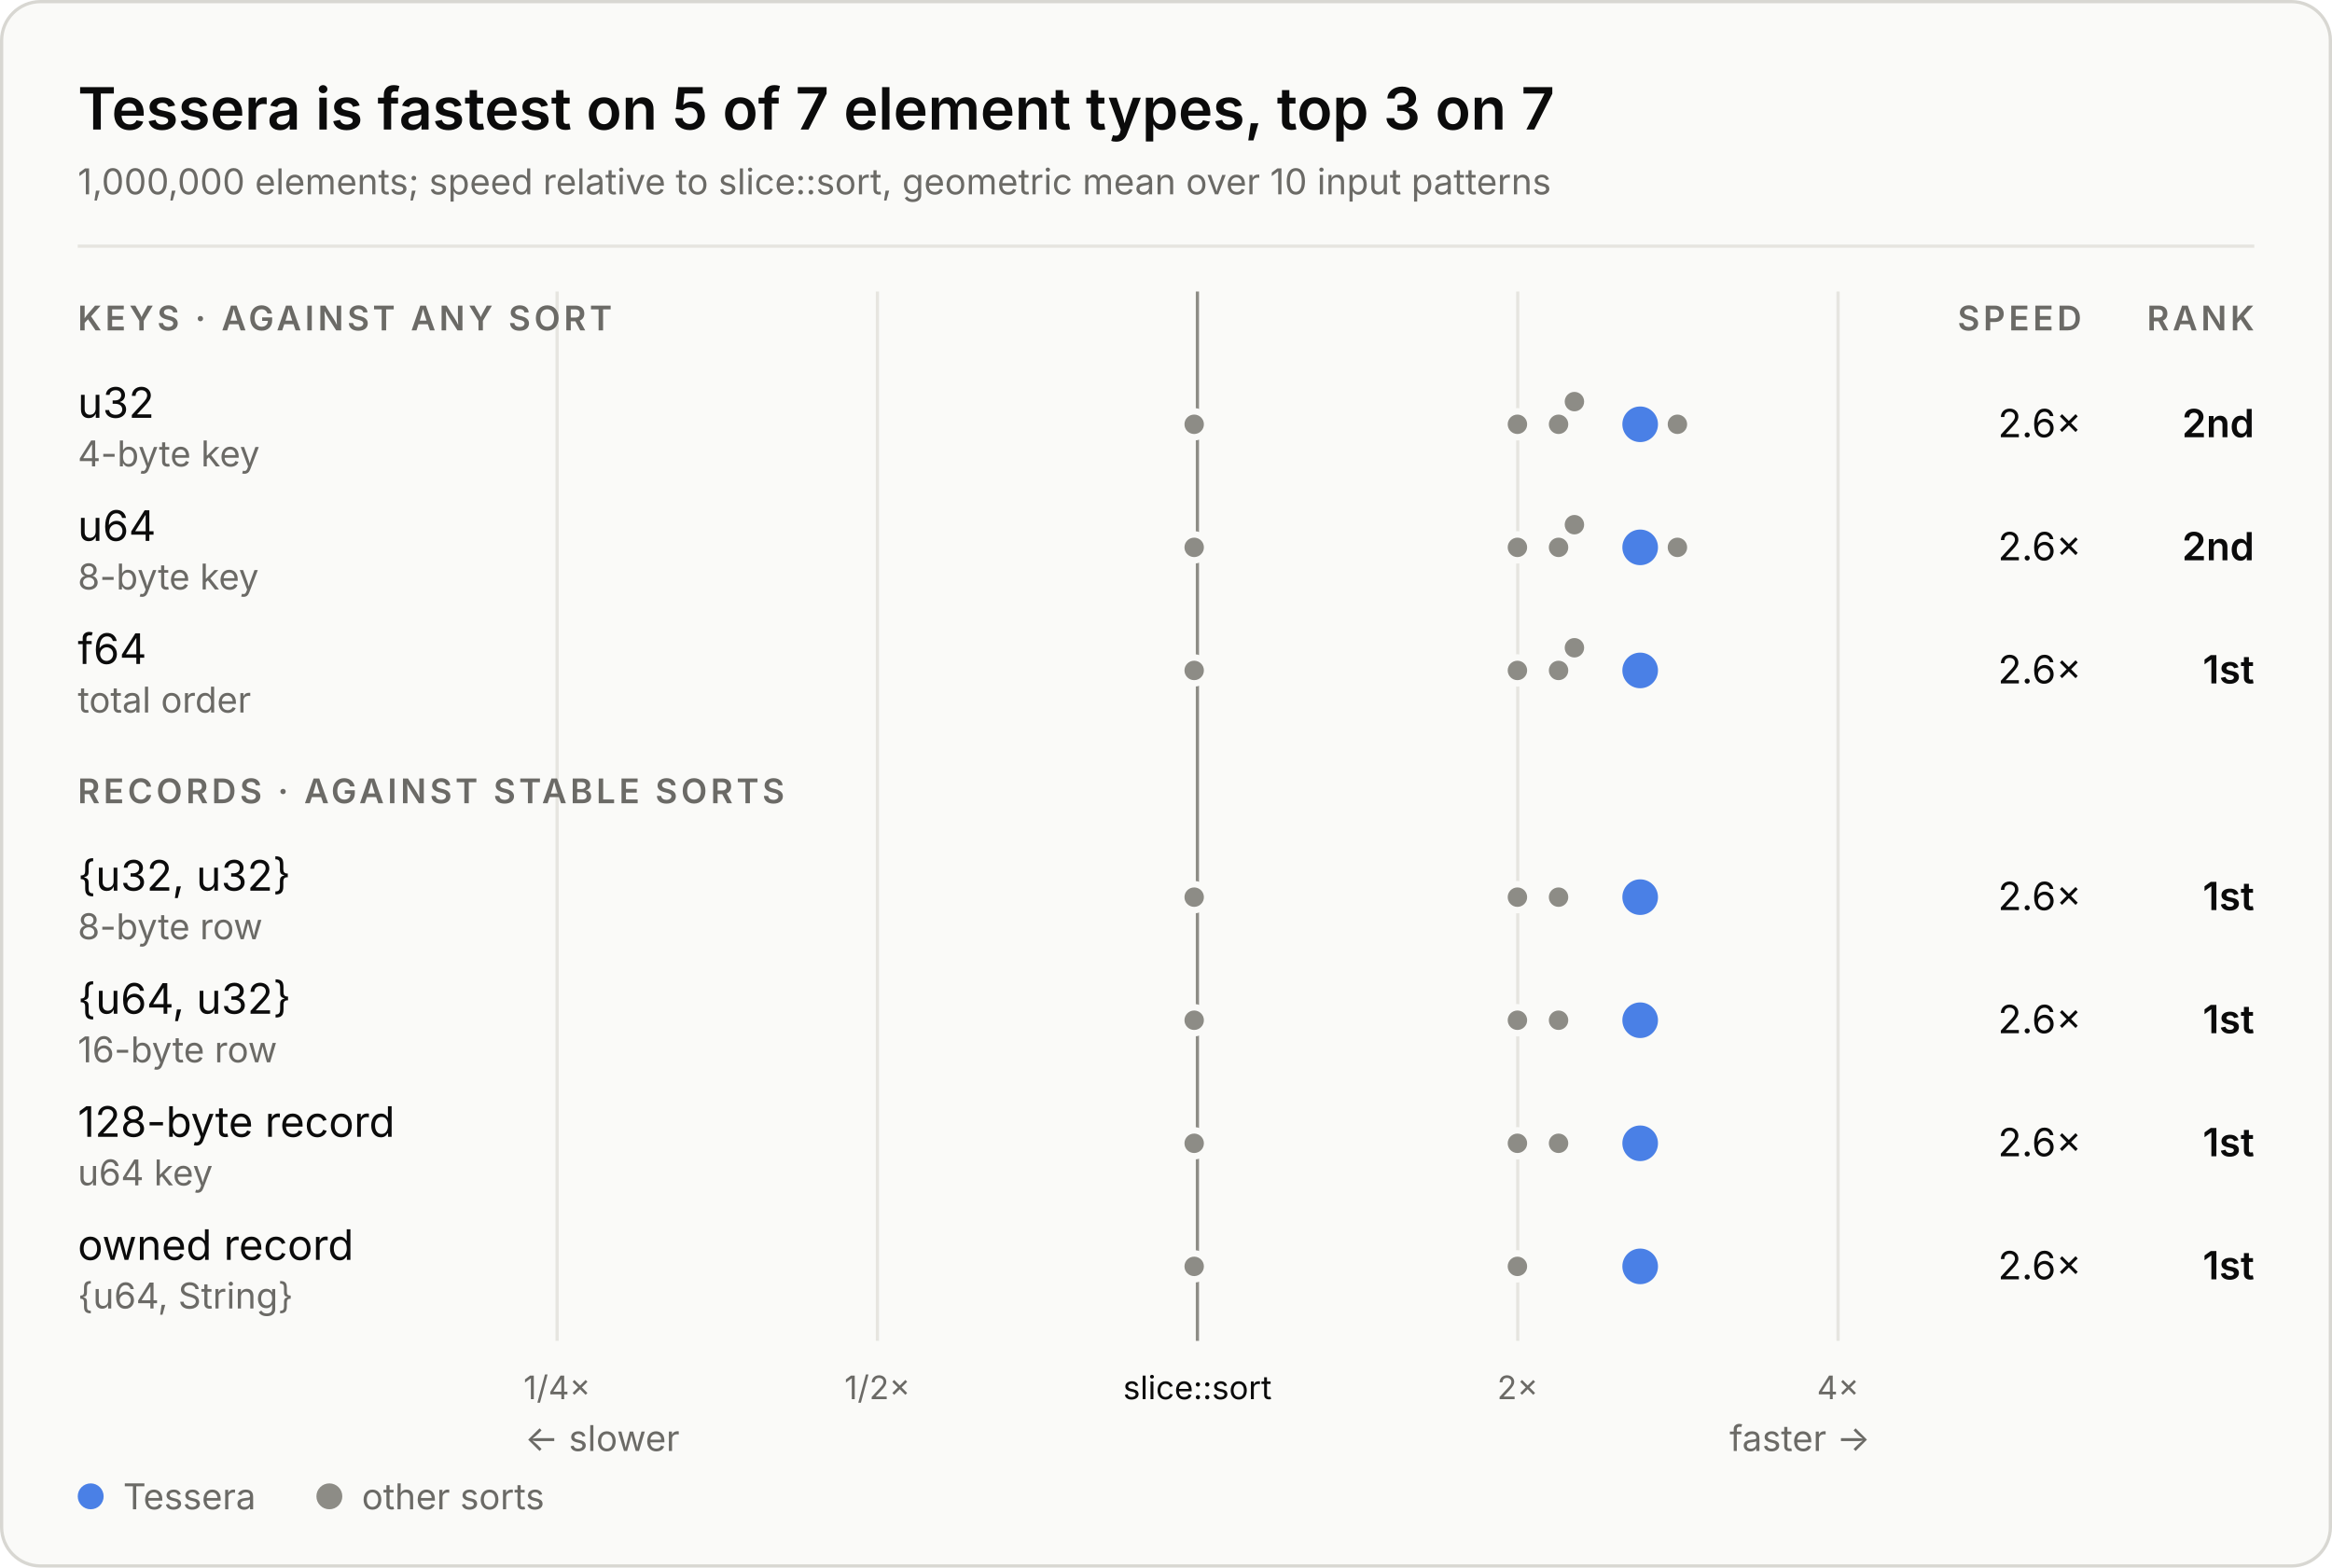
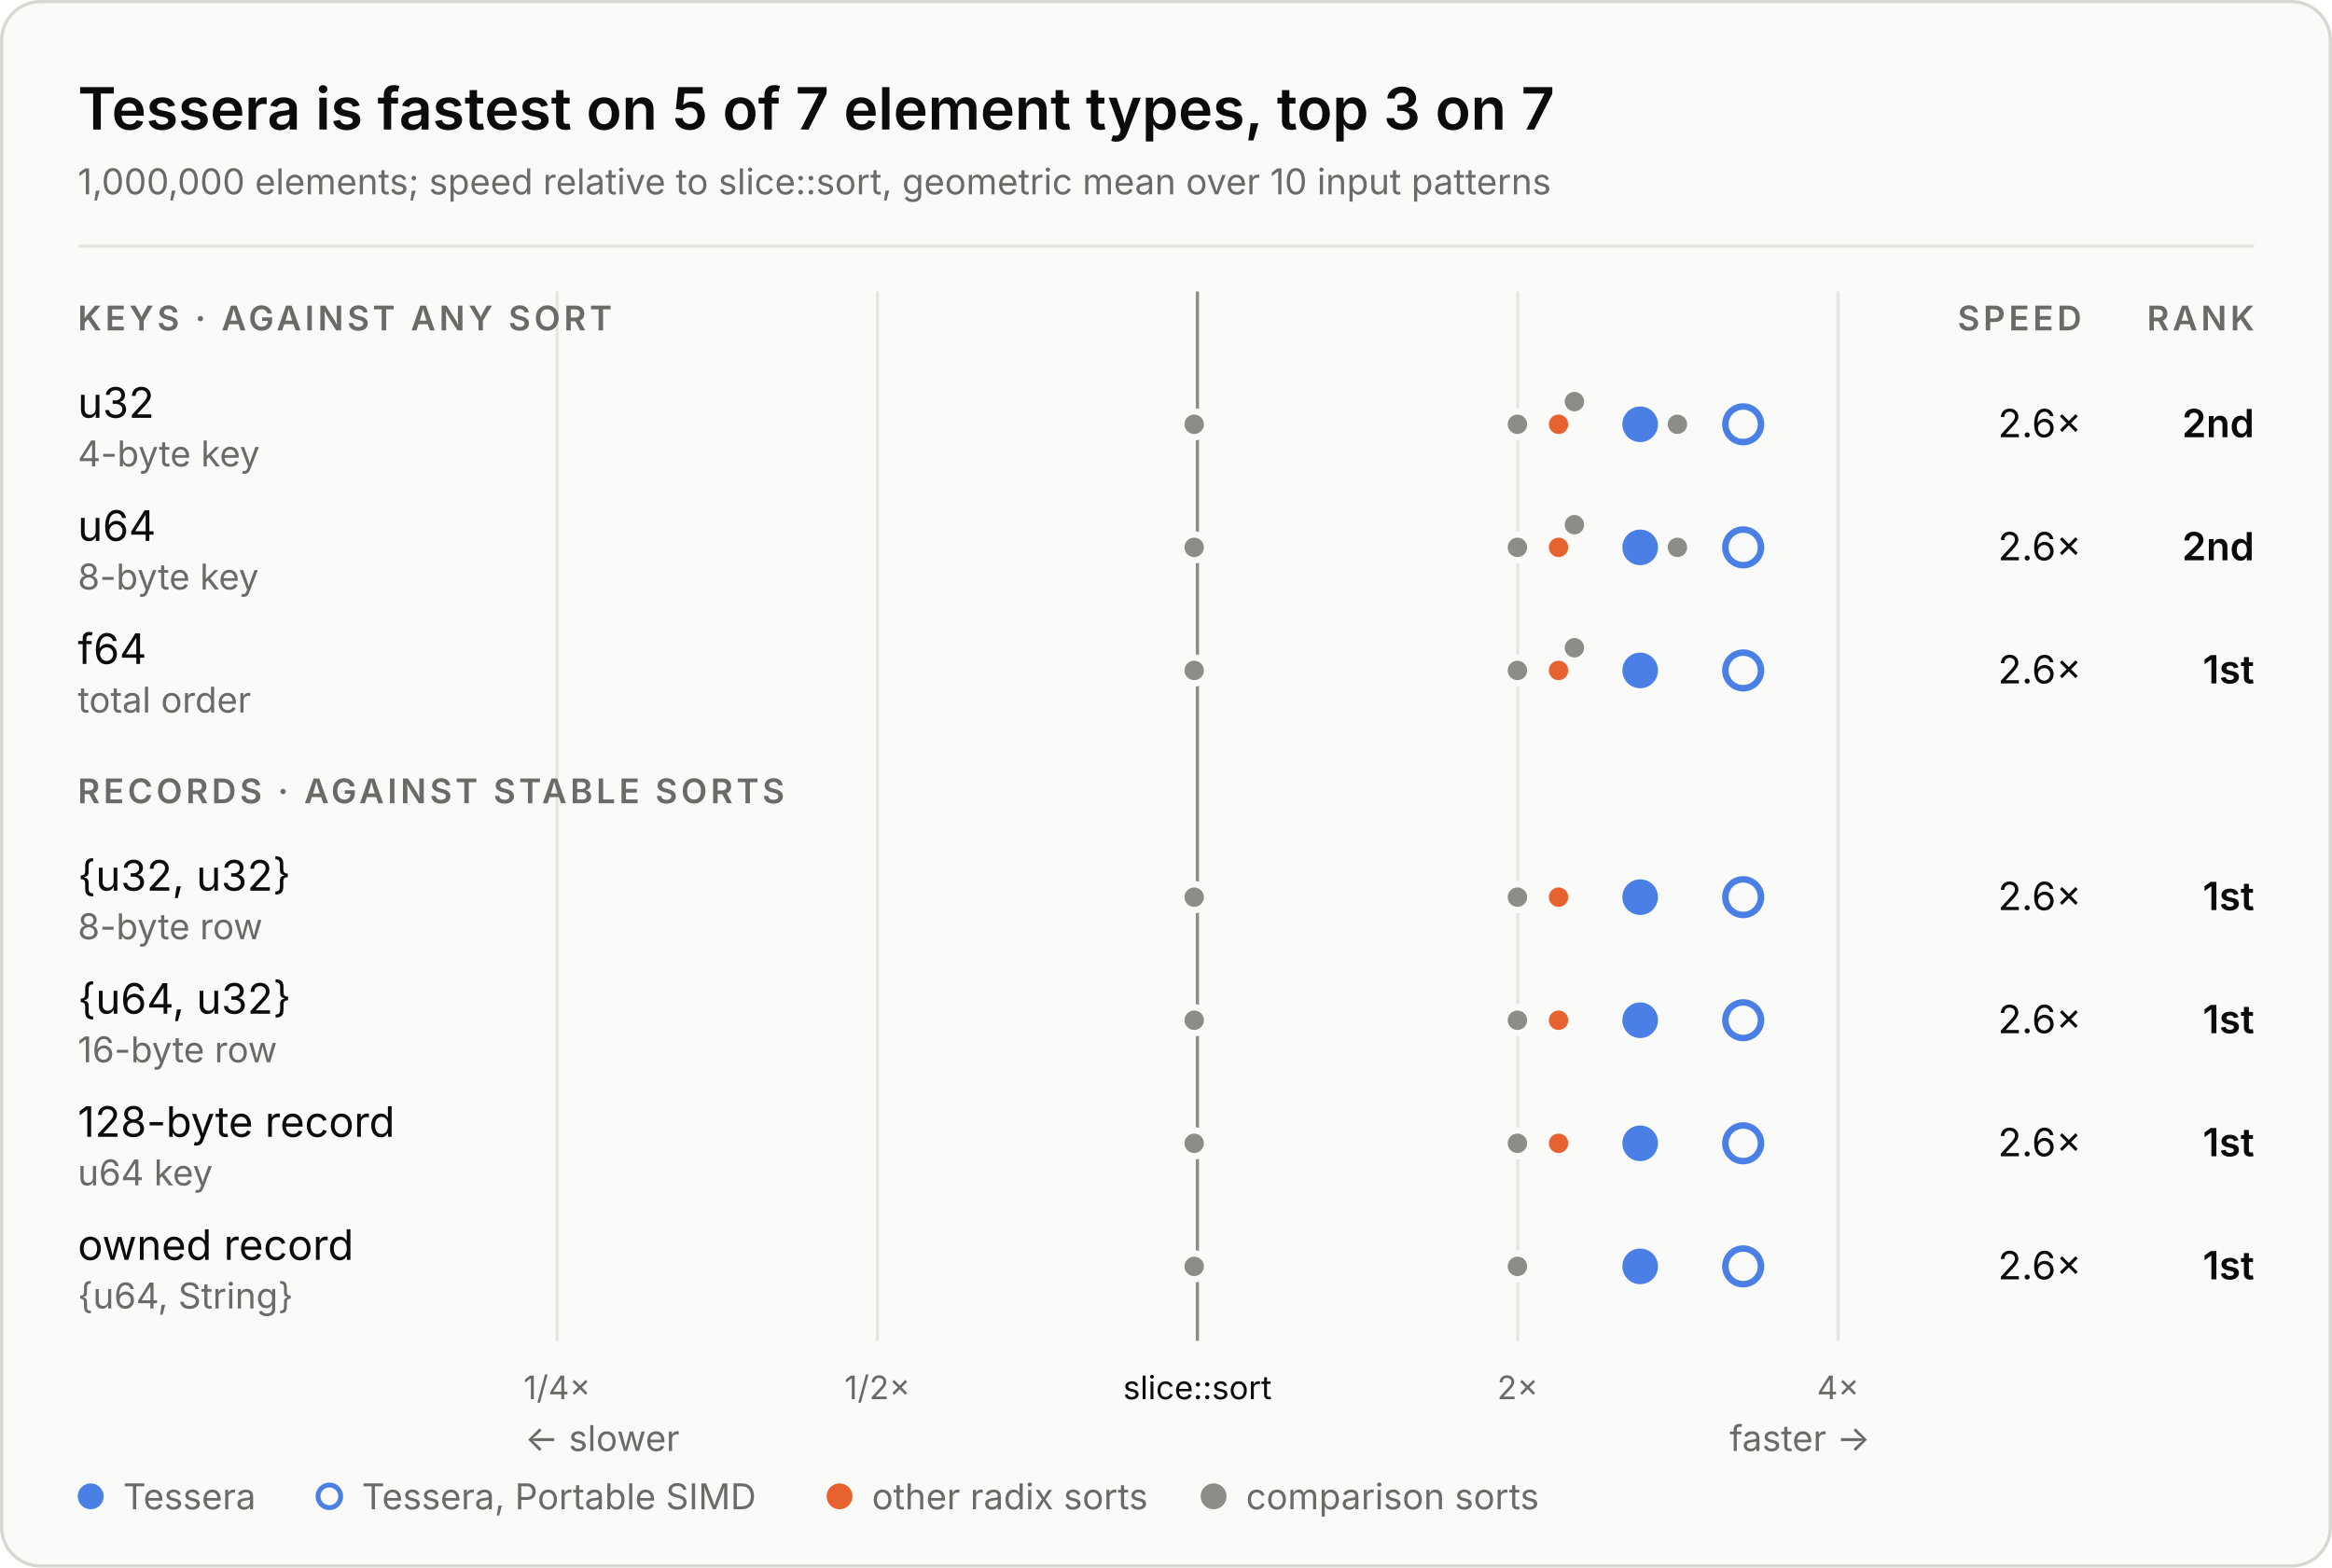
<svg xmlns="http://www.w3.org/2000/svg" viewBox="0 0 720 484" width="720" height="484" role="img" aria-labelledby="t d">
  <style>
  .panel { fill: #fafaf8; stroke: #d8d7d2; } .ring { stroke: #fafaf8; }
  .ink { fill: #0b0b0b; } .muted { fill: #6b6a66; } .rule { stroke: #e6e5e0; } .axis { stroke: #8d8c86; }
  .tag { fill: none; stroke: #c9c8c2; }
  .slower { fill: #e8622f; } .faster { fill: #4a80e6; }
  .stem-slower { stroke: #e8622f; } .stem-faster { stroke: #4a80e6; }
  .within { fill: #fafaf8; stroke: #8d8c86; }
  text { font-family: Inter, -apple-system, BlinkMacSystemFont, "Segoe UI", Helvetica, Arial, sans-serif; font-size: 13px; font-feature-settings: "tnum", "cv11"; }
  .val { font-size: 12px; } .sub { font-size: 11px; } .tiny { font-size: 10px; } .strong { font-weight: 600; }
  .hero { font-size: 28px; font-weight: 600; letter-spacing: -0.6px; font-feature-settings: "pnum"; }
  .stat { font-size: 18px; font-weight: 600; }
  .caps { font-size: 10.5px; font-weight: 600; letter-spacing: 1.1px; }
  @media (prefers-color-scheme: dark) {
    .panel { fill: #1e1e1d; stroke: #3a3a37; } .ring { stroke: #1e1e1d; }
    .ink { fill: #e8e7e3; } .muted { fill: #a3a29b; } .rule { stroke: #30302e; } .axis { stroke: #6f6e69; }
    .tag { stroke: #4a4a46; }
    .within { fill: #1e1e1d; stroke: #6f6e69; }
  }
</style>
  <style>
-   .mark { fill: #8d8c86; } .stroke-mark { stroke: #8d8c86; }
+   .tessera { fill: #4a80e6; } .radix { fill: #e8622f; } .comparison { fill: #8d8c86; }
+   .edge-tessera { stroke: #4a80e6; } .edge-radix { stroke: #e8622f; } .edge-comparison { stroke: #8d8c86; }
</style>
  <rect class="panel" x="0.5" y="0.5" width="719" height="483" rx="12" />
  <text class="ink stat" x="24.0" y="40.0">Tessera is fastest on 5 of 7 element types, top 3 on 7</text>
  <text class="muted sub" x="24.0" y="60.0">1,000,000 elements; speed relative to slice::sort, geometric mean over 10 input patterns</text>
  <line class="rule" x1="24" x2="696" y1="76" y2="76" stroke-width="1" />
  <line class="axis" x1="369.7" x2="369.7" y1="90" y2="414" stroke-width="1" />
  <text class="ink tiny" x="369.7" y="432.0" text-anchor="middle">slice::sort</text>
  <line class="rule" x1="468.6" x2="468.6" y1="90" y2="414" stroke-width="1" />
  <text class="muted tiny" x="468.6" y="432.0" text-anchor="middle">2×</text>
  <line class="rule" x1="270.9" x2="270.9" y1="90" y2="414" stroke-width="1" />
  <text class="muted tiny" x="270.9" y="432.0" text-anchor="middle">1/2×</text>
  <line class="rule" x1="567.5" x2="567.5" y1="90" y2="414" stroke-width="1" />
  <text class="muted tiny" x="567.5" y="432.0" text-anchor="middle">4×</text>
  <line class="rule" x1="172.0" x2="172.0" y1="90" y2="414" stroke-width="1" />
  <text class="muted tiny" x="172.0" y="432.0" text-anchor="middle">1/4×</text>
  <text class="muted sub" x="162.0" y="448.0">← slower</text>
  <text class="muted sub" x="577.5" y="448.0" text-anchor="end">faster →</text>
  <text class="caps muted" x="642.7" y="102.0" text-anchor="end">SPEED</text>
  <text class="caps muted" x="696.0" y="102.0" text-anchor="end">RANK</text>
  <text class="caps muted" x="24.0" y="102.0">KEYS · AGAINST ANY SORT</text>
  <text class="ink" x="24.0" y="129.0">u32</text>
  <text class="muted sub" x="24.0" y="144.0">4-byte key</text>
-   <circle class="mark ring" cx="481.2" cy="131" r="4" stroke-width="2" />
-   <circle class="mark ring" cx="368.7" cy="131" r="4" stroke-width="2" />
-   <circle class="mark ring" cx="468.5" cy="131" r="4" stroke-width="2" />
-   <circle class="mark ring" cx="486.1" cy="124" r="4" stroke-width="2" />
-   <circle class="mark ring" cx="517.9" cy="131" r="4" stroke-width="2" />
-   <circle class="faster ring" cx="506.4" cy="131" r="6.5" stroke-width="2" />
+   <circle class="comparison ring" cx="368.7" cy="131" r="4" stroke-width="2" />
+   <circle class="comparison ring" cx="468.5" cy="131" r="4" stroke-width="2" />
+   <circle class="comparison ring" cx="486.1" cy="124" r="4" stroke-width="2" />
+   <circle class="comparison ring" cx="517.9" cy="131" r="4" stroke-width="2" />
+   <circle class="radix ring" cx="481.2" cy="131" r="4" stroke-width="2" />
+   <circle class="within edge-tessera" cx="538.2" cy="131" r="5.5" stroke-width="2" />
+   <circle class="tessera ring" cx="506.4" cy="131" r="6.5" stroke-width="2" />
  <text class="val ink" x="642.7" y="135.0" text-anchor="end">2.6×</text>
  <text class="val ink strong" x="696.0" y="135.0" text-anchor="end">2nd</text>
  <text class="ink" x="24.0" y="167.0">u64</text>
  <text class="muted sub" x="24.0" y="182.0">8-byte key</text>
-   <circle class="mark ring" cx="481.2" cy="169" r="4" stroke-width="2" />
-   <circle class="mark ring" cx="368.7" cy="169" r="4" stroke-width="2" />
-   <circle class="mark ring" cx="468.5" cy="169" r="4" stroke-width="2" />
-   <circle class="mark ring" cx="486.1" cy="162" r="4" stroke-width="2" />
-   <circle class="mark ring" cx="517.9" cy="169" r="4" stroke-width="2" />
-   <circle class="faster ring" cx="506.4" cy="169" r="6.5" stroke-width="2" />
+   <circle class="comparison ring" cx="368.7" cy="169" r="4" stroke-width="2" />
+   <circle class="comparison ring" cx="468.5" cy="169" r="4" stroke-width="2" />
+   <circle class="comparison ring" cx="486.1" cy="162" r="4" stroke-width="2" />
+   <circle class="comparison ring" cx="517.9" cy="169" r="4" stroke-width="2" />
+   <circle class="radix ring" cx="481.2" cy="169" r="4" stroke-width="2" />
+   <circle class="within edge-tessera" cx="538.2" cy="169" r="5.5" stroke-width="2" />
+   <circle class="tessera ring" cx="506.4" cy="169" r="6.5" stroke-width="2" />
  <text class="val ink" x="642.7" y="173.0" text-anchor="end">2.6×</text>
  <text class="val ink strong" x="696.0" y="173.0" text-anchor="end">2nd</text>
  <text class="ink" x="24.0" y="205.0">f64</text>
  <text class="muted sub" x="24.0" y="220.0">total order</text>
-   <circle class="mark ring" cx="481.2" cy="207" r="4" stroke-width="2" />
-   <circle class="mark ring" cx="368.7" cy="207" r="4" stroke-width="2" />
-   <circle class="mark ring" cx="468.5" cy="207" r="4" stroke-width="2" />
-   <circle class="mark ring" cx="486.1" cy="200" r="4" stroke-width="2" />
-   <circle class="faster ring" cx="506.4" cy="207" r="6.5" stroke-width="2" />
+   <circle class="comparison ring" cx="368.7" cy="207" r="4" stroke-width="2" />
+   <circle class="comparison ring" cx="468.5" cy="207" r="4" stroke-width="2" />
+   <circle class="comparison ring" cx="486.1" cy="200" r="4" stroke-width="2" />
+   <circle class="radix ring" cx="481.2" cy="207" r="4" stroke-width="2" />
+   <circle class="within edge-tessera" cx="538.2" cy="207" r="5.5" stroke-width="2" />
+   <circle class="tessera ring" cx="506.4" cy="207" r="6.5" stroke-width="2" />
  <text class="val ink" x="642.7" y="211.0" text-anchor="end">2.6×</text>
  <text class="val ink strong" x="696.0" y="211.0" text-anchor="end">1st</text>
  <text class="caps muted" x="24.0" y="248.0">RECORDS · AGAINST STABLE SORTS</text>
  <text class="ink" x="24.0" y="275.0">{u32, u32}</text>
  <text class="muted sub" x="24.0" y="290.0">8-byte row</text>
-   <circle class="mark ring" cx="481.2" cy="277" r="4" stroke-width="2" />
-   <circle class="mark ring" cx="368.7" cy="277" r="4" stroke-width="2" />
-   <circle class="mark ring" cx="468.5" cy="277" r="4" stroke-width="2" />
-   <circle class="faster ring" cx="506.4" cy="277" r="6.5" stroke-width="2" />
+   <circle class="comparison ring" cx="368.7" cy="277" r="4" stroke-width="2" />
+   <circle class="comparison ring" cx="468.5" cy="277" r="4" stroke-width="2" />
+   <circle class="radix ring" cx="481.2" cy="277" r="4" stroke-width="2" />
+   <circle class="within edge-tessera" cx="538.2" cy="277" r="5.5" stroke-width="2" />
+   <circle class="tessera ring" cx="506.4" cy="277" r="6.5" stroke-width="2" />
  <text class="val ink" x="642.7" y="281.0" text-anchor="end">2.6×</text>
  <text class="val ink strong" x="696.0" y="281.0" text-anchor="end">1st</text>
  <text class="ink" x="24.0" y="313.0">{u64, u32}</text>
  <text class="muted sub" x="24.0" y="328.0">16-byte row</text>
-   <circle class="mark ring" cx="481.2" cy="315" r="4" stroke-width="2" />
-   <circle class="mark ring" cx="368.7" cy="315" r="4" stroke-width="2" />
-   <circle class="mark ring" cx="468.5" cy="315" r="4" stroke-width="2" />
-   <circle class="faster ring" cx="506.4" cy="315" r="6.5" stroke-width="2" />
+   <circle class="comparison ring" cx="368.7" cy="315" r="4" stroke-width="2" />
+   <circle class="comparison ring" cx="468.5" cy="315" r="4" stroke-width="2" />
+   <circle class="radix ring" cx="481.2" cy="315" r="4" stroke-width="2" />
+   <circle class="within edge-tessera" cx="538.2" cy="315" r="5.5" stroke-width="2" />
+   <circle class="tessera ring" cx="506.4" cy="315" r="6.5" stroke-width="2" />
  <text class="val ink" x="642.7" y="319.0" text-anchor="end">2.6×</text>
  <text class="val ink strong" x="696.0" y="319.0" text-anchor="end">1st</text>
  <text class="ink" x="24.0" y="351.0">128-byte record</text>
  <text class="muted sub" x="24.0" y="366.0">u64 key</text>
-   <circle class="mark ring" cx="481.2" cy="353" r="4" stroke-width="2" />
-   <circle class="mark ring" cx="368.7" cy="353" r="4" stroke-width="2" />
-   <circle class="mark ring" cx="468.5" cy="353" r="4" stroke-width="2" />
-   <circle class="faster ring" cx="506.4" cy="353" r="6.5" stroke-width="2" />
+   <circle class="comparison ring" cx="368.7" cy="353" r="4" stroke-width="2" />
+   <circle class="comparison ring" cx="468.5" cy="353" r="4" stroke-width="2" />
+   <circle class="radix ring" cx="481.2" cy="353" r="4" stroke-width="2" />
+   <circle class="within edge-tessera" cx="538.2" cy="353" r="5.5" stroke-width="2" />
+   <circle class="tessera ring" cx="506.4" cy="353" r="6.5" stroke-width="2" />
  <text class="val ink" x="642.7" y="357.0" text-anchor="end">2.6×</text>
  <text class="val ink strong" x="696.0" y="357.0" text-anchor="end">1st</text>
  <text class="ink" x="24.0" y="389.0">owned record</text>
  <text class="muted sub" x="24.0" y="404.0">{u64, String}</text>
-   <circle class="mark ring" cx="368.7" cy="391" r="4" stroke-width="2" />
-   <circle class="mark ring" cx="468.5" cy="391" r="4" stroke-width="2" />
-   <circle class="faster ring" cx="506.4" cy="391" r="6.5" stroke-width="2" />
+   <circle class="comparison ring" cx="368.7" cy="391" r="4" stroke-width="2" />
+   <circle class="comparison ring" cx="468.5" cy="391" r="4" stroke-width="2" />
+   <circle class="within edge-tessera" cx="538.2" cy="391" r="5.5" stroke-width="2" />
+   <circle class="tessera ring" cx="506.4" cy="391" r="6.5" stroke-width="2" />
  <text class="val ink" x="642.7" y="395.0" text-anchor="end">2.6×</text>
  <text class="val ink strong" x="696.0" y="395.0" text-anchor="end">1st</text>
-   <circle class="faster" cx="28" cy="462" r="4" />
+   <circle class="tessera" cx="28" cy="462" r="4" />
  <text class="muted sub" x="38.0" y="466.0">Tessera</text>
-   <circle class="mark" cx="101.69" cy="462" r="4" />
-   <text class="muted sub" x="111.7" y="466.0">other sorts</text>
+   <circle class="within edge-tessera" cx="101.69" cy="462" r="3.5" stroke-width="1.5" />
+   <text class="muted sub" x="111.7" y="466.0">Tessera, Portable SIMD</text>
+   <circle class="radix" cx="259.2" cy="462" r="4" />
+   <text class="muted sub" x="269.2" y="466.0">other radix sorts</text>
+   <circle class="comparison" cx="374.69" cy="462" r="4" />
+   <text class="muted sub" x="384.7" y="466.0">comparison sorts</text>
</svg>
